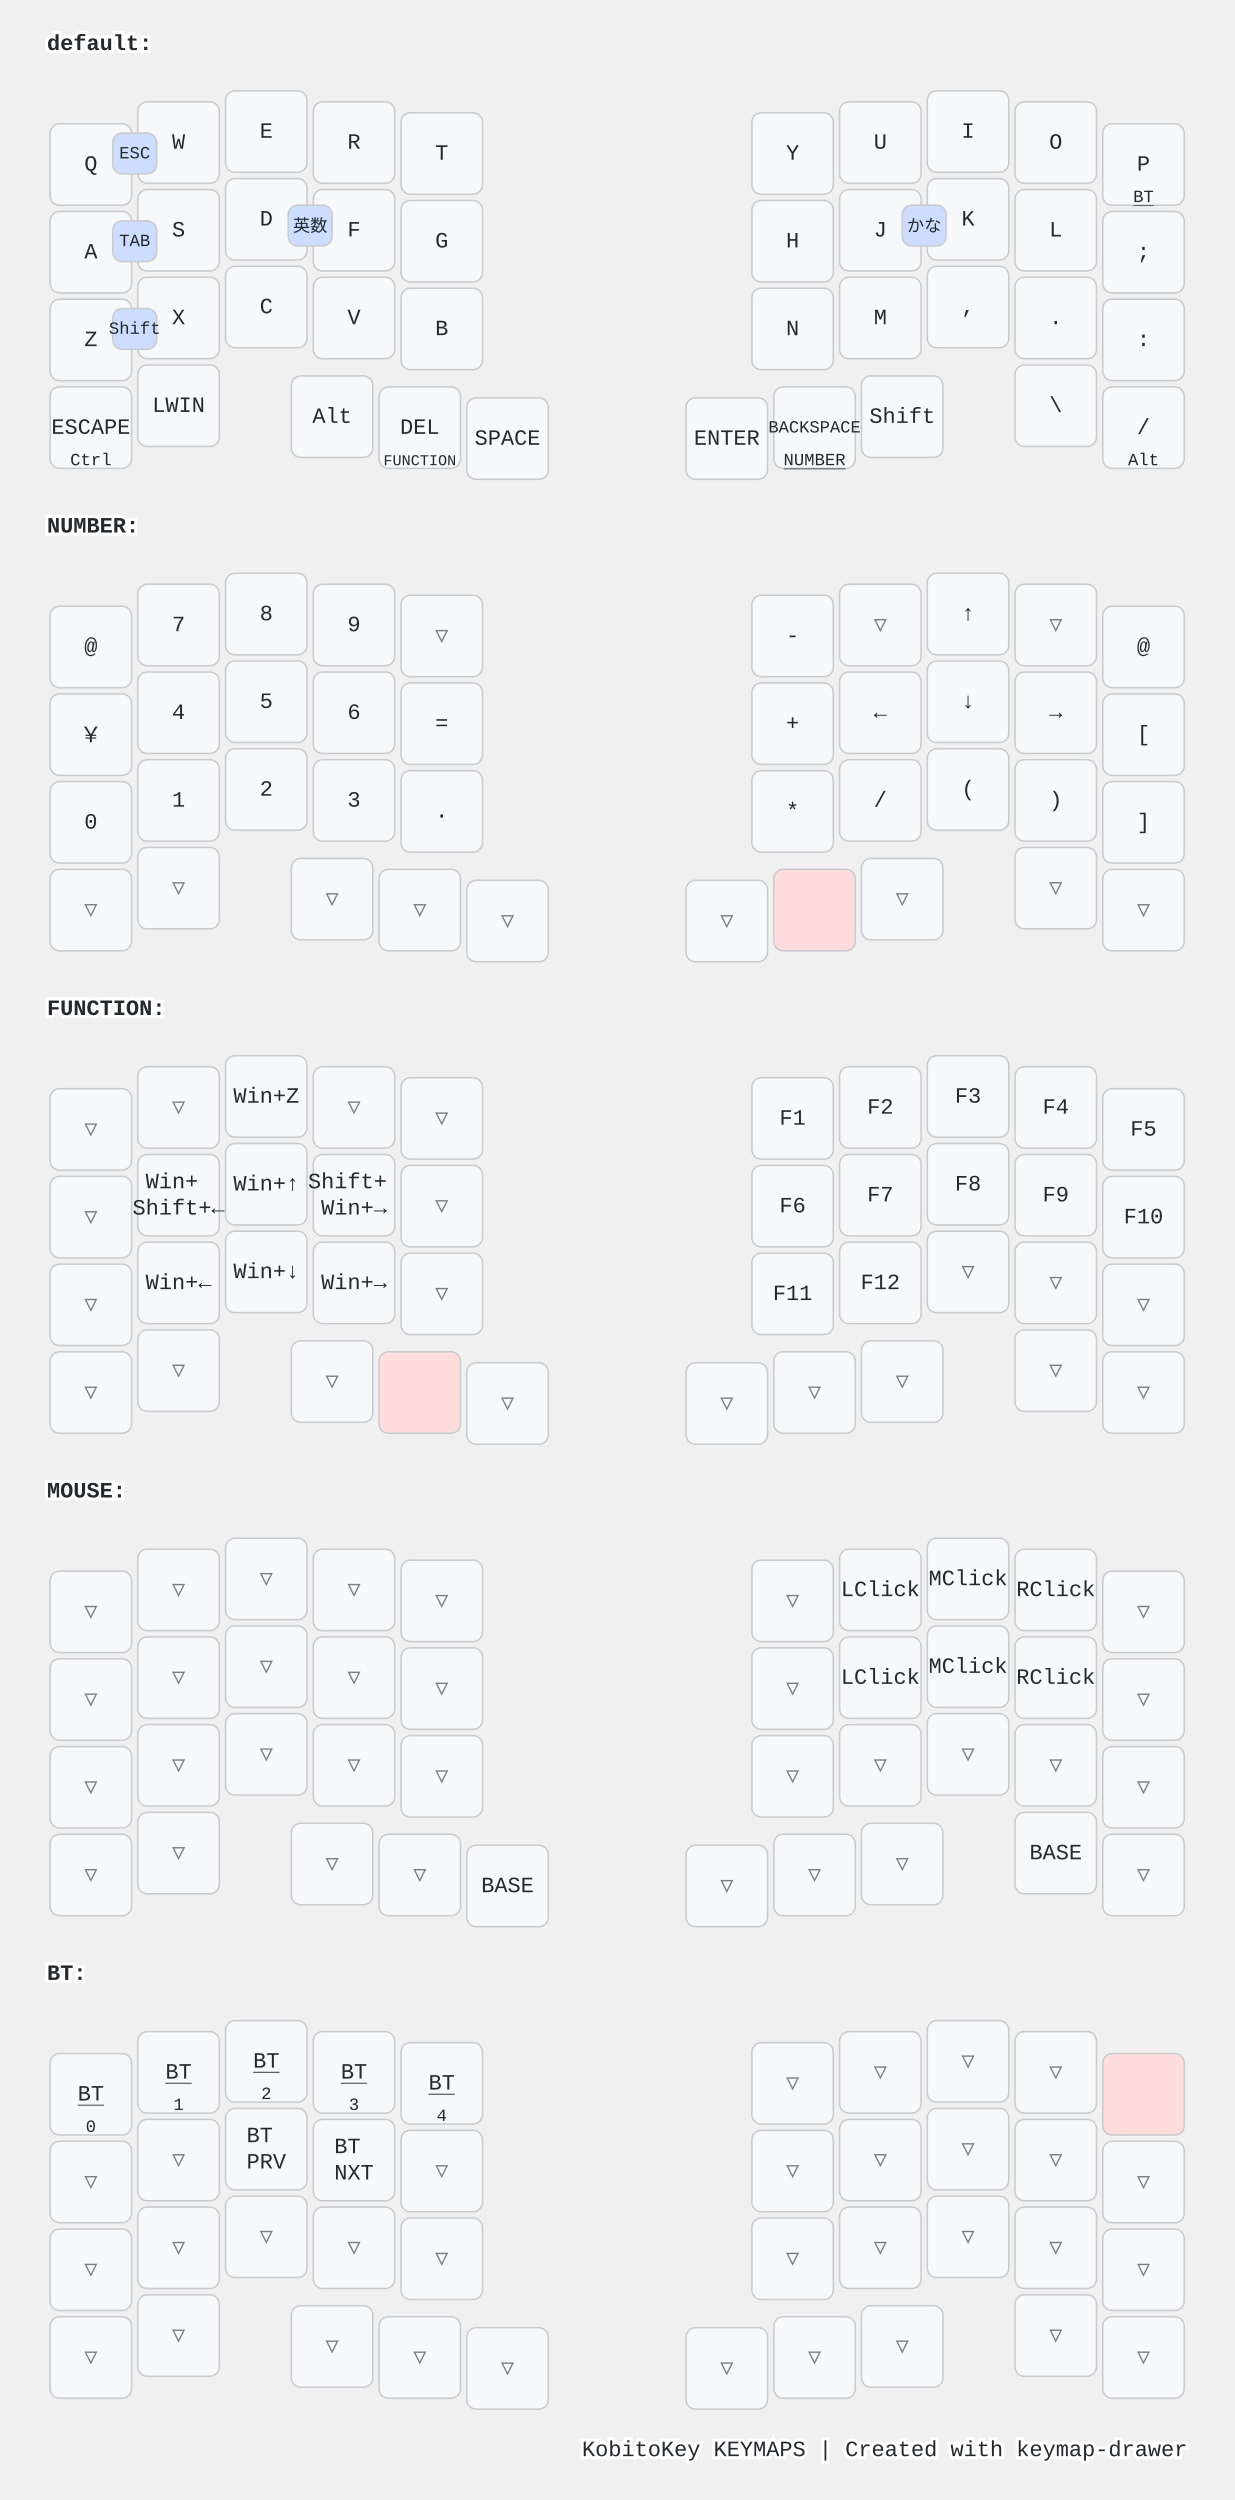
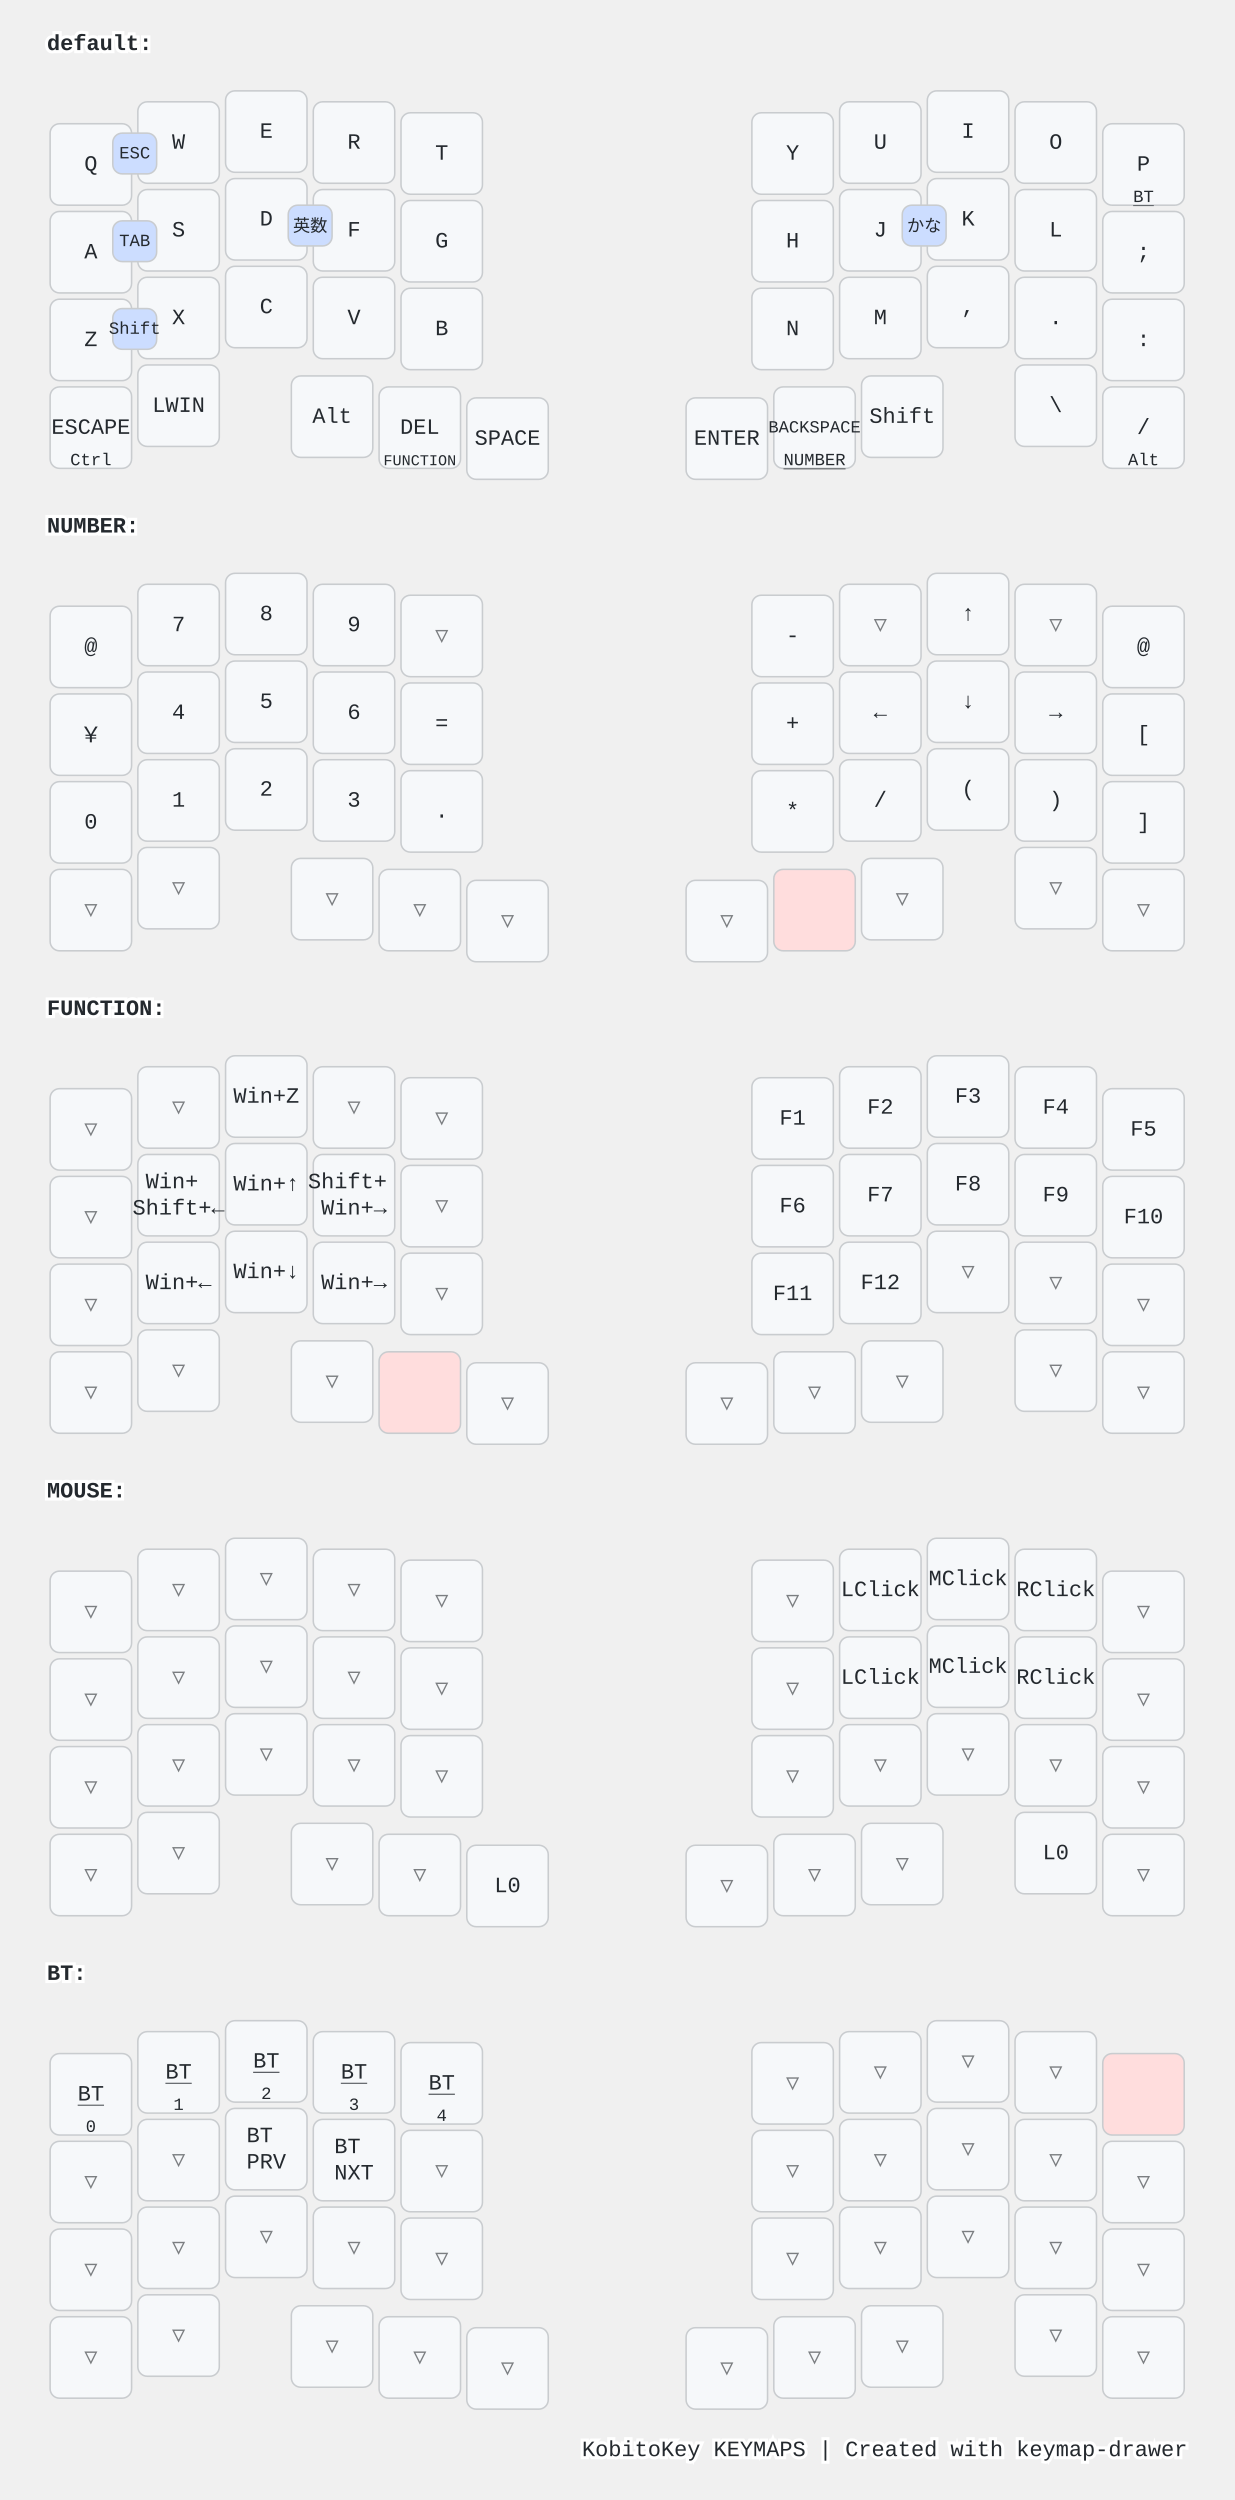
<svg xmlns="http://www.w3.org/2000/svg" width="788" height="1596" viewBox="0 0 788 1596" class="keymap">
  <style>/* inherit to force styles through use tags */
svg path {
    fill: inherit;
}

/* font and background color specifications */
svg.keymap {
    font-family: SFMono-Regular,Consolas,Liberation Mono,Menlo,monospace;
    font-size: 14px;
    font-kerning: normal;
    text-rendering: optimizeLegibility;
    fill: #24292e;
}

/* default key styling */
rect.key {
    fill: #f6f8fa;
}

rect.key, rect.combo {
    stroke: #c9cccf;
    stroke-width: 1;
}

/* default key side styling, only used is draw_key_sides is set */
rect.side {
    filter: brightness(90%);
}

/* color accent for combo boxes */
rect.combo, rect.combo-separate {
    fill: #cdf;
}

/* color accent for held keys */
rect.held, rect.combo.held {
    fill: #fdd;
}

/* color accent for ghost (optional) keys */
rect.ghost, rect.combo.ghost {
    stroke-dasharray: 4, 4;
    stroke-width: 2;
}

text {
    text-anchor: middle;
    dominant-baseline: middle;
}

/* styling for layer labels */
text.label {
    font-weight: bold;
    text-anchor: start;
    stroke: white;
    stroke-width: 4;
    paint-order: stroke;
}

/* styling for optional footer */
text.footer {
    text-anchor: end;
    dominant-baseline: auto;
    stroke: white;
    stroke-width: 4;
    paint-order: stroke;
}

/* styling for combo tap, and key non-tap label text */
text.combo, text.hold, text.shifted, text.left, text.right, text.tl, text.tr, text.bl, text.br {
    font-size: 11px;
}

text.hold, text.bl, text.br {
    text-anchor: middle;
    dominant-baseline: auto;
}

text.shifted, text.tl, text.tr {
    text-anchor: middle;
    dominant-baseline: hanging;
}

text.left, text.tl, text.bl {
    text-anchor: start;
}

text.right, text.tr, text.br {
    text-anchor: end;
}

text.layer-activator {
    text-decoration: underline;
}

/* styling for hold/shifted label text in combo box */
text.combo.hold, text.combo.shifted, text.combo.left, text.combo.right {
    font-size: 8px;
}

/* lighter symbol for transparent keys */
text.trans {
    fill: #7b7e81;
}

/* styling for combo dendrons */
path.combo {
    stroke-width: 1;
    stroke: gray;
    fill: none;
}

/* Start Tabler Icons Cleanup */
/* cannot use height/width with glyphs */
.icon-tabler &gt; path {
    fill: inherit;
    stroke: inherit;
    stroke-width: 2;
}
/* hide tabler's default box */
.icon-tabler &gt; path[stroke="none"][fill="none"] {
    visibility: hidden;
}
/* End Tabler Icons Cleanup */

@media (prefers-color-scheme: dark) {
svg.keymap { fill: #d1d6db; }
rect.key { fill: #3f4750; }
rect.key, rect.combo { stroke: #60666c; }
rect.combo, rect.combo-separate { fill: #1f3d7a; }
rect.held, rect.combo.held { fill: #854747; }
text.label, text.footer { stroke: black; }
text.trans { fill: #7e8184; }
path.combo { stroke: #7f7f7f; }

}</style>
  <g transform="translate(30, 0)" class="layer-default">
    <text x="0" y="28" class="label" id="default">default:</text>
    <g transform="translate(0, 56)">
      <g transform="translate(28, 49)" class="key keypos-0">
        <rect rx="6" ry="6" x="-26" y="-26" width="52" height="52" class="key" />
        <text x="0" y="0" class="key tap">Q</text>
      </g>
      <g transform="translate(84, 35)" class="key keypos-1">
        <rect rx="6" ry="6" x="-26" y="-26" width="52" height="52" class="key" />
        <text x="0" y="0" class="key tap">W</text>
      </g>
      <g transform="translate(140, 28)" class="key keypos-2">
        <rect rx="6" ry="6" x="-26" y="-26" width="52" height="52" class="key" />
        <text x="0" y="0" class="key tap">E</text>
      </g>
      <g transform="translate(196, 35)" class="key keypos-3">
        <rect rx="6" ry="6" x="-26" y="-26" width="52" height="52" class="key" />
        <text x="0" y="0" class="key tap">R</text>
      </g>
      <g transform="translate(252, 42)" class="key keypos-4">
        <rect rx="6" ry="6" x="-26" y="-26" width="52" height="52" class="key" />
        <text x="0" y="0" class="key tap">T</text>
      </g>
      <g transform="translate(476, 42)" class="key keypos-5">
        <rect rx="6" ry="6" x="-26" y="-26" width="52" height="52" class="key" />
        <text x="0" y="0" class="key tap">Y</text>
      </g>
      <g transform="translate(532, 35)" class="key keypos-6">
        <rect rx="6" ry="6" x="-26" y="-26" width="52" height="52" class="key" />
        <text x="0" y="0" class="key tap">U</text>
      </g>
      <g transform="translate(588, 28)" class="key keypos-7">
        <rect rx="6" ry="6" x="-26" y="-26" width="52" height="52" class="key" />
        <text x="0" y="0" class="key tap">I</text>
      </g>
      <g transform="translate(644, 35)" class="key keypos-8">
        <rect rx="6" ry="6" x="-26" y="-26" width="52" height="52" class="key" />
        <text x="0" y="0" class="key tap">O</text>
      </g>
      <g transform="translate(700, 49)" class="key keypos-9">
        <rect rx="6" ry="6" x="-26" y="-26" width="52" height="52" class="key" />
        <text x="0" y="0" class="key tap">P</text>
        <a href="#BT">
          <text x="0" y="24" class="key hold layer-activator">BT</text>
        </a>
      </g>
      <g transform="translate(28, 105)" class="key keypos-10">
        <rect rx="6" ry="6" x="-26" y="-26" width="52" height="52" class="key" />
        <text x="0" y="0" class="key tap">A</text>
      </g>
      <g transform="translate(84, 91)" class="key keypos-11">
        <rect rx="6" ry="6" x="-26" y="-26" width="52" height="52" class="key" />
        <text x="0" y="0" class="key tap">S</text>
      </g>
      <g transform="translate(140, 84)" class="key keypos-12">
        <rect rx="6" ry="6" x="-26" y="-26" width="52" height="52" class="key" />
        <text x="0" y="0" class="key tap">D</text>
      </g>
      <g transform="translate(196, 91)" class="key keypos-13">
        <rect rx="6" ry="6" x="-26" y="-26" width="52" height="52" class="key" />
        <text x="0" y="0" class="key tap">F</text>
      </g>
      <g transform="translate(252, 98)" class="key keypos-14">
        <rect rx="6" ry="6" x="-26" y="-26" width="52" height="52" class="key" />
        <text x="0" y="0" class="key tap">G</text>
      </g>
      <g transform="translate(476, 98)" class="key keypos-15">
        <rect rx="6" ry="6" x="-26" y="-26" width="52" height="52" class="key" />
        <text x="0" y="0" class="key tap">H</text>
      </g>
      <g transform="translate(532, 91)" class="key keypos-16">
        <rect rx="6" ry="6" x="-26" y="-26" width="52" height="52" class="key" />
        <text x="0" y="0" class="key tap">J</text>
      </g>
      <g transform="translate(588, 84)" class="key keypos-17">
        <rect rx="6" ry="6" x="-26" y="-26" width="52" height="52" class="key" />
        <text x="0" y="0" class="key tap">K</text>
      </g>
      <g transform="translate(644, 91)" class="key keypos-18">
        <rect rx="6" ry="6" x="-26" y="-26" width="52" height="52" class="key" />
        <text x="0" y="0" class="key tap">L</text>
      </g>
      <g transform="translate(700, 105)" class="key keypos-19">
        <rect rx="6" ry="6" x="-26" y="-26" width="52" height="52" class="key" />
        <text x="0" y="0" class="key tap">;</text>
      </g>
      <g transform="translate(28, 161)" class="key keypos-20">
        <rect rx="6" ry="6" x="-26" y="-26" width="52" height="52" class="key" />
        <text x="0" y="0" class="key tap">Z</text>
      </g>
      <g transform="translate(84, 147)" class="key keypos-21">
        <rect rx="6" ry="6" x="-26" y="-26" width="52" height="52" class="key" />
        <text x="0" y="0" class="key tap">X</text>
      </g>
      <g transform="translate(140, 140)" class="key keypos-22">
        <rect rx="6" ry="6" x="-26" y="-26" width="52" height="52" class="key" />
        <text x="0" y="0" class="key tap">C</text>
      </g>
      <g transform="translate(196, 147)" class="key keypos-23">
        <rect rx="6" ry="6" x="-26" y="-26" width="52" height="52" class="key" />
        <text x="0" y="0" class="key tap">V</text>
      </g>
      <g transform="translate(252, 154)" class="key keypos-24">
        <rect rx="6" ry="6" x="-26" y="-26" width="52" height="52" class="key" />
        <text x="0" y="0" class="key tap">B</text>
      </g>
      <g transform="translate(476, 154)" class="key keypos-25">
        <rect rx="6" ry="6" x="-26" y="-26" width="52" height="52" class="key" />
        <text x="0" y="0" class="key tap">N</text>
      </g>
      <g transform="translate(532, 147)" class="key keypos-26">
        <rect rx="6" ry="6" x="-26" y="-26" width="52" height="52" class="key" />
        <text x="0" y="0" class="key tap">M</text>
      </g>
      <g transform="translate(588, 140)" class="key keypos-27">
        <rect rx="6" ry="6" x="-26" y="-26" width="52" height="52" class="key" />
        <text x="0" y="0" class="key tap">,</text>
      </g>
      <g transform="translate(644, 147)" class="key keypos-28">
        <rect rx="6" ry="6" x="-26" y="-26" width="52" height="52" class="key" />
        <text x="0" y="0" class="key tap">.</text>
      </g>
      <g transform="translate(700, 161)" class="key keypos-29">
        <rect rx="6" ry="6" x="-26" y="-26" width="52" height="52" class="key" />
        <text x="0" y="0" class="key tap">:</text>
      </g>
      <g transform="translate(28, 217)" class="key keypos-30">
        <rect rx="6" ry="6" x="-26" y="-26" width="52" height="52" class="key" />
        <text x="0" y="0" class="key tap">ESCAPE</text>
        <text x="0" y="24" class="key hold">Ctrl</text>
      </g>
      <g transform="translate(84, 203)" class="key keypos-31">
        <rect rx="6" ry="6" x="-26" y="-26" width="52" height="52" class="key" />
        <text x="0" y="0" class="key tap">LWIN</text>
      </g>
      <g transform="translate(182, 210)" class="key keypos-32">
        <rect rx="6" ry="6" x="-26" y="-26" width="52" height="52" class="key" />
        <text x="0" y="0" class="key tap">Alt</text>
      </g>
      <g transform="translate(238, 217)" class="key keypos-33">
        <rect rx="6" ry="6" x="-26" y="-26" width="52" height="52" class="key" />
        <text x="0" y="0" class="key tap">DEL</text>
        <a href="#FUNCTION">
          <text x="0" y="24" class="key hold layer-activator">
            <tspan style="font-size: 88%">FUNCTION</tspan>
          </text>
        </a>
      </g>
      <g transform="translate(294, 224)" class="key keypos-34">
        <rect rx="6" ry="6" x="-26" y="-26" width="52" height="52" class="key" />
        <text x="0" y="0" class="key tap">SPACE</text>
      </g>
      <g transform="translate(434, 224)" class="key keypos-35">
        <rect rx="6" ry="6" x="-26" y="-26" width="52" height="52" class="key" />
        <text x="0" y="0" class="key tap">ENTER</text>
      </g>
      <g transform="translate(490, 217)" class="key keypos-36">
        <rect rx="6" ry="6" x="-26" y="-26" width="52" height="52" class="key" />
        <text x="0" y="0" class="key tap">
          <tspan style="font-size: 78%">BACKSPACE</tspan>
        </text>
        <a href="#NUMBER">
          <text x="0" y="24" class="key hold layer-activator">NUMBER</text>
        </a>
      </g>
      <g transform="translate(546, 210)" class="key keypos-37">
        <rect rx="6" ry="6" x="-26" y="-26" width="52" height="52" class="key" />
        <text x="0" y="0" class="key tap">Shift</text>
      </g>
      <g transform="translate(644, 203)" class="key keypos-38">
        <rect rx="6" ry="6" x="-26" y="-26" width="52" height="52" class="key" />
        <text x="0" y="0" class="key tap">\</text>
      </g>
      <g transform="translate(700, 217)" class="key keypos-39">
        <rect rx="6" ry="6" x="-26" y="-26" width="52" height="52" class="key" />
        <text x="0" y="0" class="key tap">/</text>
        <text x="0" y="24" class="key hold">Alt</text>
      </g>
      <g class="combo combopos-0">
        <rect rx="6" ry="6" x="154" y="75" width="28" height="26" class="combo" />
        <text x="168" y="88" class="combo tap">英数</text>
      </g>
      <g class="combo combopos-1">
        <rect rx="6" ry="6" x="546" y="75" width="28" height="26" class="combo" />
        <text x="560" y="88" class="combo tap">かな</text>
      </g>
      <g class="combo combopos-2">
        <rect rx="6" ry="6" x="42" y="29" width="28" height="26" class="combo" />
        <text x="56" y="42" class="combo tap">ESC</text>
      </g>
      <g class="combo combopos-3">
        <rect rx="6" ry="6" x="42" y="85" width="28" height="26" class="combo" />
        <text x="56" y="98" class="combo tap">TAB</text>
      </g>
      <g class="combo combopos-4">
        <rect rx="6" ry="6" x="42" y="141" width="28" height="26" class="combo" />
        <text x="56" y="154" class="combo tap">Shift</text>
      </g>
    </g>
  </g>
  <g transform="translate(30, 308)" class="layer-NUMBER">
    <text x="0" y="28" class="label" id="NUMBER">NUMBER:</text>
    <g transform="translate(0, 56)">
      <g transform="translate(28, 49)" class="key keypos-0">
        <rect rx="6" ry="6" x="-26" y="-26" width="52" height="52" class="key" />
        <text x="0" y="0" class="key tap">@</text>
      </g>
      <g transform="translate(84, 35)" class="key keypos-1">
        <rect rx="6" ry="6" x="-26" y="-26" width="52" height="52" class="key" />
        <text x="0" y="0" class="key tap">7</text>
      </g>
      <g transform="translate(140, 28)" class="key keypos-2">
        <rect rx="6" ry="6" x="-26" y="-26" width="52" height="52" class="key" />
        <text x="0" y="0" class="key tap">8</text>
      </g>
      <g transform="translate(196, 35)" class="key keypos-3">
        <rect rx="6" ry="6" x="-26" y="-26" width="52" height="52" class="key" />
        <text x="0" y="0" class="key tap">9</text>
      </g>
      <g transform="translate(252, 42)" class="key trans keypos-4">
        <rect rx="6" ry="6" x="-26" y="-26" width="52" height="52" class="key trans" />
        <text x="0" y="0" class="key trans tap">▽</text>
      </g>
      <g transform="translate(476, 42)" class="key keypos-5">
        <rect rx="6" ry="6" x="-26" y="-26" width="52" height="52" class="key" />
        <text x="0" y="0" class="key tap">-</text>
      </g>
      <g transform="translate(532, 35)" class="key trans keypos-6">
        <rect rx="6" ry="6" x="-26" y="-26" width="52" height="52" class="key trans" />
        <text x="0" y="0" class="key trans tap">▽</text>
      </g>
      <g transform="translate(588, 28)" class="key keypos-7">
        <rect rx="6" ry="6" x="-26" y="-26" width="52" height="52" class="key" />
        <text x="0" y="0" class="key tap">↑</text>
      </g>
      <g transform="translate(644, 35)" class="key trans keypos-8">
        <rect rx="6" ry="6" x="-26" y="-26" width="52" height="52" class="key trans" />
        <text x="0" y="0" class="key trans tap">▽</text>
      </g>
      <g transform="translate(700, 49)" class="key keypos-9">
        <rect rx="6" ry="6" x="-26" y="-26" width="52" height="52" class="key" />
        <text x="0" y="0" class="key tap">@</text>
      </g>
      <g transform="translate(28, 105)" class="key keypos-10">
        <rect rx="6" ry="6" x="-26" y="-26" width="52" height="52" class="key" />
        <text x="0" y="0" class="key tap">￥</text>
      </g>
      <g transform="translate(84, 91)" class="key keypos-11">
        <rect rx="6" ry="6" x="-26" y="-26" width="52" height="52" class="key" />
        <text x="0" y="0" class="key tap">4</text>
      </g>
      <g transform="translate(140, 84)" class="key keypos-12">
        <rect rx="6" ry="6" x="-26" y="-26" width="52" height="52" class="key" />
        <text x="0" y="0" class="key tap">5</text>
      </g>
      <g transform="translate(196, 91)" class="key keypos-13">
        <rect rx="6" ry="6" x="-26" y="-26" width="52" height="52" class="key" />
        <text x="0" y="0" class="key tap">6</text>
      </g>
      <g transform="translate(252, 98)" class="key keypos-14">
        <rect rx="6" ry="6" x="-26" y="-26" width="52" height="52" class="key" />
        <text x="0" y="0" class="key tap">=</text>
      </g>
      <g transform="translate(476, 98)" class="key keypos-15">
        <rect rx="6" ry="6" x="-26" y="-26" width="52" height="52" class="key" />
        <text x="0" y="0" class="key tap">+</text>
      </g>
      <g transform="translate(532, 91)" class="key keypos-16">
        <rect rx="6" ry="6" x="-26" y="-26" width="52" height="52" class="key" />
        <text x="0" y="0" class="key tap">←</text>
      </g>
      <g transform="translate(588, 84)" class="key keypos-17">
        <rect rx="6" ry="6" x="-26" y="-26" width="52" height="52" class="key" />
        <text x="0" y="0" class="key tap">↓</text>
      </g>
      <g transform="translate(644, 91)" class="key keypos-18">
        <rect rx="6" ry="6" x="-26" y="-26" width="52" height="52" class="key" />
        <text x="0" y="0" class="key tap">→</text>
      </g>
      <g transform="translate(700, 105)" class="key keypos-19">
        <rect rx="6" ry="6" x="-26" y="-26" width="52" height="52" class="key" />
        <text x="0" y="0" class="key tap">[</text>
      </g>
      <g transform="translate(28, 161)" class="key keypos-20">
        <rect rx="6" ry="6" x="-26" y="-26" width="52" height="52" class="key" />
        <text x="0" y="0" class="key tap">0</text>
      </g>
      <g transform="translate(84, 147)" class="key keypos-21">
        <rect rx="6" ry="6" x="-26" y="-26" width="52" height="52" class="key" />
        <text x="0" y="0" class="key tap">1</text>
      </g>
      <g transform="translate(140, 140)" class="key keypos-22">
        <rect rx="6" ry="6" x="-26" y="-26" width="52" height="52" class="key" />
        <text x="0" y="0" class="key tap">2</text>
      </g>
      <g transform="translate(196, 147)" class="key keypos-23">
        <rect rx="6" ry="6" x="-26" y="-26" width="52" height="52" class="key" />
        <text x="0" y="0" class="key tap">3</text>
      </g>
      <g transform="translate(252, 154)" class="key keypos-24">
        <rect rx="6" ry="6" x="-26" y="-26" width="52" height="52" class="key" />
        <text x="0" y="0" class="key tap">.</text>
      </g>
      <g transform="translate(476, 154)" class="key keypos-25">
        <rect rx="6" ry="6" x="-26" y="-26" width="52" height="52" class="key" />
        <text x="0" y="0" class="key tap">*</text>
      </g>
      <g transform="translate(532, 147)" class="key keypos-26">
        <rect rx="6" ry="6" x="-26" y="-26" width="52" height="52" class="key" />
        <text x="0" y="0" class="key tap">/</text>
      </g>
      <g transform="translate(588, 140)" class="key keypos-27">
        <rect rx="6" ry="6" x="-26" y="-26" width="52" height="52" class="key" />
        <text x="0" y="0" class="key tap">(</text>
      </g>
      <g transform="translate(644, 147)" class="key keypos-28">
        <rect rx="6" ry="6" x="-26" y="-26" width="52" height="52" class="key" />
        <text x="0" y="0" class="key tap">)</text>
      </g>
      <g transform="translate(700, 161)" class="key keypos-29">
        <rect rx="6" ry="6" x="-26" y="-26" width="52" height="52" class="key" />
        <text x="0" y="0" class="key tap">]</text>
      </g>
      <g transform="translate(28, 217)" class="key trans keypos-30">
        <rect rx="6" ry="6" x="-26" y="-26" width="52" height="52" class="key trans" />
        <text x="0" y="0" class="key trans tap">▽</text>
      </g>
      <g transform="translate(84, 203)" class="key trans keypos-31">
        <rect rx="6" ry="6" x="-26" y="-26" width="52" height="52" class="key trans" />
        <text x="0" y="0" class="key trans tap">▽</text>
      </g>
      <g transform="translate(182, 210)" class="key trans keypos-32">
        <rect rx="6" ry="6" x="-26" y="-26" width="52" height="52" class="key trans" />
        <text x="0" y="0" class="key trans tap">▽</text>
      </g>
      <g transform="translate(238, 217)" class="key trans keypos-33">
        <rect rx="6" ry="6" x="-26" y="-26" width="52" height="52" class="key trans" />
        <text x="0" y="0" class="key trans tap">▽</text>
      </g>
      <g transform="translate(294, 224)" class="key trans keypos-34">
        <rect rx="6" ry="6" x="-26" y="-26" width="52" height="52" class="key trans" />
        <text x="0" y="0" class="key trans tap">▽</text>
      </g>
      <g transform="translate(434, 224)" class="key trans keypos-35">
        <rect rx="6" ry="6" x="-26" y="-26" width="52" height="52" class="key trans" />
        <text x="0" y="0" class="key trans tap">▽</text>
      </g>
      <g transform="translate(490, 217)" class="key held keypos-36">
        <rect rx="6" ry="6" x="-26" y="-26" width="52" height="52" class="key held" />
      </g>
      <g transform="translate(546, 210)" class="key trans keypos-37">
        <rect rx="6" ry="6" x="-26" y="-26" width="52" height="52" class="key trans" />
        <text x="0" y="0" class="key trans tap">▽</text>
      </g>
      <g transform="translate(644, 203)" class="key trans keypos-38">
        <rect rx="6" ry="6" x="-26" y="-26" width="52" height="52" class="key trans" />
        <text x="0" y="0" class="key trans tap">▽</text>
      </g>
      <g transform="translate(700, 217)" class="key trans keypos-39">
        <rect rx="6" ry="6" x="-26" y="-26" width="52" height="52" class="key trans" />
        <text x="0" y="0" class="key trans tap">▽</text>
      </g>
    </g>
  </g>
  <g transform="translate(30, 616)" class="layer-FUNCTION">
    <text x="0" y="28" class="label" id="FUNCTION">FUNCTION:</text>
    <g transform="translate(0, 56)">
      <g transform="translate(28, 49)" class="key trans keypos-0">
        <rect rx="6" ry="6" x="-26" y="-26" width="52" height="52" class="key trans" />
        <text x="0" y="0" class="key trans tap">▽</text>
      </g>
      <g transform="translate(84, 35)" class="key trans keypos-1">
        <rect rx="6" ry="6" x="-26" y="-26" width="52" height="52" class="key trans" />
        <text x="0" y="0" class="key trans tap">▽</text>
      </g>
      <g transform="translate(140, 28)" class="key keypos-2">
        <rect rx="6" ry="6" x="-26" y="-26" width="52" height="52" class="key" />
        <text x="0" y="0" class="key tap">Win+Z</text>
      </g>
      <g transform="translate(196, 35)" class="key trans keypos-3">
        <rect rx="6" ry="6" x="-26" y="-26" width="52" height="52" class="key trans" />
        <text x="0" y="0" class="key trans tap">▽</text>
      </g>
      <g transform="translate(252, 42)" class="key trans keypos-4">
        <rect rx="6" ry="6" x="-26" y="-26" width="52" height="52" class="key trans" />
        <text x="0" y="0" class="key trans tap">▽</text>
      </g>
      <g transform="translate(476, 42)" class="key keypos-5">
        <rect rx="6" ry="6" x="-26" y="-26" width="52" height="52" class="key" />
        <text x="0" y="0" class="key tap">F1</text>
      </g>
      <g transform="translate(532, 35)" class="key keypos-6">
        <rect rx="6" ry="6" x="-26" y="-26" width="52" height="52" class="key" />
        <text x="0" y="0" class="key tap">F2</text>
      </g>
      <g transform="translate(588, 28)" class="key keypos-7">
        <rect rx="6" ry="6" x="-26" y="-26" width="52" height="52" class="key" />
        <text x="0" y="0" class="key tap">F3</text>
      </g>
      <g transform="translate(644, 35)" class="key keypos-8">
        <rect rx="6" ry="6" x="-26" y="-26" width="52" height="52" class="key" />
        <text x="0" y="0" class="key tap">F4</text>
      </g>
      <g transform="translate(700, 49)" class="key keypos-9">
        <rect rx="6" ry="6" x="-26" y="-26" width="52" height="52" class="key" />
        <text x="0" y="0" class="key tap">F5</text>
      </g>
      <g transform="translate(28, 105)" class="key trans keypos-10">
        <rect rx="6" ry="6" x="-26" y="-26" width="52" height="52" class="key trans" />
        <text x="0" y="0" class="key trans tap">▽</text>
      </g>
      <g transform="translate(84, 91)" class="key keypos-11">
        <rect rx="6" ry="6" x="-26" y="-26" width="52" height="52" class="key" />
        <text x="0" y="0" class="key tap">
          <tspan x="0" dy="-0.6em">Win+</tspan>
          <tspan x="0" dy="1.2em">Shift+←</tspan>
        </text>
      </g>
      <g transform="translate(140, 84)" class="key keypos-12">
        <rect rx="6" ry="6" x="-26" y="-26" width="52" height="52" class="key" />
        <text x="0" y="0" class="key tap">Win+↑</text>
      </g>
      <g transform="translate(196, 91)" class="key keypos-13">
        <rect rx="6" ry="6" x="-26" y="-26" width="52" height="52" class="key" />
        <text x="0" y="0" class="key tap">
          <tspan x="0" dy="-0.6em">Shift+</tspan>
          <tspan x="0" dy="1.2em">Win+→</tspan>
        </text>
      </g>
      <g transform="translate(252, 98)" class="key trans keypos-14">
        <rect rx="6" ry="6" x="-26" y="-26" width="52" height="52" class="key trans" />
        <text x="0" y="0" class="key trans tap">▽</text>
      </g>
      <g transform="translate(476, 98)" class="key keypos-15">
        <rect rx="6" ry="6" x="-26" y="-26" width="52" height="52" class="key" />
        <text x="0" y="0" class="key tap">F6</text>
      </g>
      <g transform="translate(532, 91)" class="key keypos-16">
        <rect rx="6" ry="6" x="-26" y="-26" width="52" height="52" class="key" />
        <text x="0" y="0" class="key tap">F7</text>
      </g>
      <g transform="translate(588, 84)" class="key keypos-17">
        <rect rx="6" ry="6" x="-26" y="-26" width="52" height="52" class="key" />
        <text x="0" y="0" class="key tap">F8</text>
      </g>
      <g transform="translate(644, 91)" class="key keypos-18">
        <rect rx="6" ry="6" x="-26" y="-26" width="52" height="52" class="key" />
        <text x="0" y="0" class="key tap">F9</text>
      </g>
      <g transform="translate(700, 105)" class="key keypos-19">
        <rect rx="6" ry="6" x="-26" y="-26" width="52" height="52" class="key" />
        <text x="0" y="0" class="key tap">F10</text>
      </g>
      <g transform="translate(28, 161)" class="key trans keypos-20">
        <rect rx="6" ry="6" x="-26" y="-26" width="52" height="52" class="key trans" />
        <text x="0" y="0" class="key trans tap">▽</text>
      </g>
      <g transform="translate(84, 147)" class="key keypos-21">
        <rect rx="6" ry="6" x="-26" y="-26" width="52" height="52" class="key" />
        <text x="0" y="0" class="key tap">Win+←</text>
      </g>
      <g transform="translate(140, 140)" class="key keypos-22">
        <rect rx="6" ry="6" x="-26" y="-26" width="52" height="52" class="key" />
        <text x="0" y="0" class="key tap">Win+↓</text>
      </g>
      <g transform="translate(196, 147)" class="key keypos-23">
        <rect rx="6" ry="6" x="-26" y="-26" width="52" height="52" class="key" />
        <text x="0" y="0" class="key tap">Win+→</text>
      </g>
      <g transform="translate(252, 154)" class="key trans keypos-24">
        <rect rx="6" ry="6" x="-26" y="-26" width="52" height="52" class="key trans" />
        <text x="0" y="0" class="key trans tap">▽</text>
      </g>
      <g transform="translate(476, 154)" class="key keypos-25">
        <rect rx="6" ry="6" x="-26" y="-26" width="52" height="52" class="key" />
        <text x="0" y="0" class="key tap">F11</text>
      </g>
      <g transform="translate(532, 147)" class="key keypos-26">
        <rect rx="6" ry="6" x="-26" y="-26" width="52" height="52" class="key" />
        <text x="0" y="0" class="key tap">F12</text>
      </g>
      <g transform="translate(588, 140)" class="key trans keypos-27">
        <rect rx="6" ry="6" x="-26" y="-26" width="52" height="52" class="key trans" />
        <text x="0" y="0" class="key trans tap">▽</text>
      </g>
      <g transform="translate(644, 147)" class="key trans keypos-28">
        <rect rx="6" ry="6" x="-26" y="-26" width="52" height="52" class="key trans" />
        <text x="0" y="0" class="key trans tap">▽</text>
      </g>
      <g transform="translate(700, 161)" class="key trans keypos-29">
        <rect rx="6" ry="6" x="-26" y="-26" width="52" height="52" class="key trans" />
        <text x="0" y="0" class="key trans tap">▽</text>
      </g>
      <g transform="translate(28, 217)" class="key trans keypos-30">
        <rect rx="6" ry="6" x="-26" y="-26" width="52" height="52" class="key trans" />
        <text x="0" y="0" class="key trans tap">▽</text>
      </g>
      <g transform="translate(84, 203)" class="key trans keypos-31">
        <rect rx="6" ry="6" x="-26" y="-26" width="52" height="52" class="key trans" />
        <text x="0" y="0" class="key trans tap">▽</text>
      </g>
      <g transform="translate(182, 210)" class="key trans keypos-32">
        <rect rx="6" ry="6" x="-26" y="-26" width="52" height="52" class="key trans" />
        <text x="0" y="0" class="key trans tap">▽</text>
      </g>
      <g transform="translate(238, 217)" class="key held keypos-33">
        <rect rx="6" ry="6" x="-26" y="-26" width="52" height="52" class="key held" />
      </g>
      <g transform="translate(294, 224)" class="key trans keypos-34">
        <rect rx="6" ry="6" x="-26" y="-26" width="52" height="52" class="key trans" />
        <text x="0" y="0" class="key trans tap">▽</text>
      </g>
      <g transform="translate(434, 224)" class="key trans keypos-35">
        <rect rx="6" ry="6" x="-26" y="-26" width="52" height="52" class="key trans" />
        <text x="0" y="0" class="key trans tap">▽</text>
      </g>
      <g transform="translate(490, 217)" class="key trans keypos-36">
        <rect rx="6" ry="6" x="-26" y="-26" width="52" height="52" class="key trans" />
        <text x="0" y="0" class="key trans tap">▽</text>
      </g>
      <g transform="translate(546, 210)" class="key trans keypos-37">
        <rect rx="6" ry="6" x="-26" y="-26" width="52" height="52" class="key trans" />
        <text x="0" y="0" class="key trans tap">▽</text>
      </g>
      <g transform="translate(644, 203)" class="key trans keypos-38">
        <rect rx="6" ry="6" x="-26" y="-26" width="52" height="52" class="key trans" />
        <text x="0" y="0" class="key trans tap">▽</text>
      </g>
      <g transform="translate(700, 217)" class="key trans keypos-39">
        <rect rx="6" ry="6" x="-26" y="-26" width="52" height="52" class="key trans" />
        <text x="0" y="0" class="key trans tap">▽</text>
      </g>
    </g>
  </g>
  <g transform="translate(30, 924)" class="layer-MOUSE">
    <text x="0" y="28" class="label" id="MOUSE">MOUSE:</text>
    <g transform="translate(0, 56)">
      <g transform="translate(28, 49)" class="key trans keypos-0">
        <rect rx="6" ry="6" x="-26" y="-26" width="52" height="52" class="key trans" />
        <text x="0" y="0" class="key trans tap">▽</text>
      </g>
      <g transform="translate(84, 35)" class="key trans keypos-1">
        <rect rx="6" ry="6" x="-26" y="-26" width="52" height="52" class="key trans" />
        <text x="0" y="0" class="key trans tap">▽</text>
      </g>
      <g transform="translate(140, 28)" class="key trans keypos-2">
        <rect rx="6" ry="6" x="-26" y="-26" width="52" height="52" class="key trans" />
        <text x="0" y="0" class="key trans tap">▽</text>
      </g>
      <g transform="translate(196, 35)" class="key trans keypos-3">
        <rect rx="6" ry="6" x="-26" y="-26" width="52" height="52" class="key trans" />
        <text x="0" y="0" class="key trans tap">▽</text>
      </g>
      <g transform="translate(252, 42)" class="key trans keypos-4">
        <rect rx="6" ry="6" x="-26" y="-26" width="52" height="52" class="key trans" />
        <text x="0" y="0" class="key trans tap">▽</text>
      </g>
      <g transform="translate(476, 42)" class="key trans keypos-5">
        <rect rx="6" ry="6" x="-26" y="-26" width="52" height="52" class="key trans" />
        <text x="0" y="0" class="key trans tap">▽</text>
      </g>
      <g transform="translate(532, 35)" class="key keypos-6">
        <rect rx="6" ry="6" x="-26" y="-26" width="52" height="52" class="key" />
        <text x="0" y="0" class="key tap">LClick</text>
      </g>
      <g transform="translate(588, 28)" class="key keypos-7">
        <rect rx="6" ry="6" x="-26" y="-26" width="52" height="52" class="key" />
        <text x="0" y="0" class="key tap">MClick</text>
      </g>
      <g transform="translate(644, 35)" class="key keypos-8">
        <rect rx="6" ry="6" x="-26" y="-26" width="52" height="52" class="key" />
        <text x="0" y="0" class="key tap">RClick</text>
      </g>
      <g transform="translate(700, 49)" class="key trans keypos-9">
        <rect rx="6" ry="6" x="-26" y="-26" width="52" height="52" class="key trans" />
        <text x="0" y="0" class="key trans tap">▽</text>
      </g>
      <g transform="translate(28, 105)" class="key trans keypos-10">
        <rect rx="6" ry="6" x="-26" y="-26" width="52" height="52" class="key trans" />
        <text x="0" y="0" class="key trans tap">▽</text>
      </g>
      <g transform="translate(84, 91)" class="key trans keypos-11">
        <rect rx="6" ry="6" x="-26" y="-26" width="52" height="52" class="key trans" />
        <text x="0" y="0" class="key trans tap">▽</text>
      </g>
      <g transform="translate(140, 84)" class="key trans keypos-12">
        <rect rx="6" ry="6" x="-26" y="-26" width="52" height="52" class="key trans" />
        <text x="0" y="0" class="key trans tap">▽</text>
      </g>
      <g transform="translate(196, 91)" class="key trans keypos-13">
        <rect rx="6" ry="6" x="-26" y="-26" width="52" height="52" class="key trans" />
        <text x="0" y="0" class="key trans tap">▽</text>
      </g>
      <g transform="translate(252, 98)" class="key trans keypos-14">
        <rect rx="6" ry="6" x="-26" y="-26" width="52" height="52" class="key trans" />
        <text x="0" y="0" class="key trans tap">▽</text>
      </g>
      <g transform="translate(476, 98)" class="key trans keypos-15">
        <rect rx="6" ry="6" x="-26" y="-26" width="52" height="52" class="key trans" />
        <text x="0" y="0" class="key trans tap">▽</text>
      </g>
      <g transform="translate(532, 91)" class="key keypos-16">
        <rect rx="6" ry="6" x="-26" y="-26" width="52" height="52" class="key" />
        <text x="0" y="0" class="key tap">LClick</text>
      </g>
      <g transform="translate(588, 84)" class="key keypos-17">
        <rect rx="6" ry="6" x="-26" y="-26" width="52" height="52" class="key" />
        <text x="0" y="0" class="key tap">MClick</text>
      </g>
      <g transform="translate(644, 91)" class="key keypos-18">
        <rect rx="6" ry="6" x="-26" y="-26" width="52" height="52" class="key" />
        <text x="0" y="0" class="key tap">RClick</text>
      </g>
      <g transform="translate(700, 105)" class="key trans keypos-19">
        <rect rx="6" ry="6" x="-26" y="-26" width="52" height="52" class="key trans" />
        <text x="0" y="0" class="key trans tap">▽</text>
      </g>
      <g transform="translate(28, 161)" class="key trans keypos-20">
        <rect rx="6" ry="6" x="-26" y="-26" width="52" height="52" class="key trans" />
        <text x="0" y="0" class="key trans tap">▽</text>
      </g>
      <g transform="translate(84, 147)" class="key trans keypos-21">
        <rect rx="6" ry="6" x="-26" y="-26" width="52" height="52" class="key trans" />
        <text x="0" y="0" class="key trans tap">▽</text>
      </g>
      <g transform="translate(140, 140)" class="key trans keypos-22">
        <rect rx="6" ry="6" x="-26" y="-26" width="52" height="52" class="key trans" />
        <text x="0" y="0" class="key trans tap">▽</text>
      </g>
      <g transform="translate(196, 147)" class="key trans keypos-23">
        <rect rx="6" ry="6" x="-26" y="-26" width="52" height="52" class="key trans" />
        <text x="0" y="0" class="key trans tap">▽</text>
      </g>
      <g transform="translate(252, 154)" class="key trans keypos-24">
        <rect rx="6" ry="6" x="-26" y="-26" width="52" height="52" class="key trans" />
        <text x="0" y="0" class="key trans tap">▽</text>
      </g>
      <g transform="translate(476, 154)" class="key trans keypos-25">
        <rect rx="6" ry="6" x="-26" y="-26" width="52" height="52" class="key trans" />
        <text x="0" y="0" class="key trans tap">▽</text>
      </g>
      <g transform="translate(532, 147)" class="key trans keypos-26">
        <rect rx="6" ry="6" x="-26" y="-26" width="52" height="52" class="key trans" />
        <text x="0" y="0" class="key trans tap">▽</text>
      </g>
      <g transform="translate(588, 140)" class="key trans keypos-27">
        <rect rx="6" ry="6" x="-26" y="-26" width="52" height="52" class="key trans" />
        <text x="0" y="0" class="key trans tap">▽</text>
      </g>
      <g transform="translate(644, 147)" class="key trans keypos-28">
        <rect rx="6" ry="6" x="-26" y="-26" width="52" height="52" class="key trans" />
        <text x="0" y="0" class="key trans tap">▽</text>
      </g>
      <g transform="translate(700, 161)" class="key trans keypos-29">
        <rect rx="6" ry="6" x="-26" y="-26" width="52" height="52" class="key trans" />
        <text x="0" y="0" class="key trans tap">▽</text>
      </g>
      <g transform="translate(28, 217)" class="key trans keypos-30">
        <rect rx="6" ry="6" x="-26" y="-26" width="52" height="52" class="key trans" />
        <text x="0" y="0" class="key trans tap">▽</text>
      </g>
      <g transform="translate(84, 203)" class="key trans keypos-31">
        <rect rx="6" ry="6" x="-26" y="-26" width="52" height="52" class="key trans" />
        <text x="0" y="0" class="key trans tap">▽</text>
      </g>
      <g transform="translate(182, 210)" class="key trans keypos-32">
        <rect rx="6" ry="6" x="-26" y="-26" width="52" height="52" class="key trans" />
        <text x="0" y="0" class="key trans tap">▽</text>
      </g>
      <g transform="translate(238, 217)" class="key trans keypos-33">
        <rect rx="6" ry="6" x="-26" y="-26" width="52" height="52" class="key trans" />
        <text x="0" y="0" class="key trans tap">▽</text>
      </g>
      <g transform="translate(294, 224)" class="key keypos-34">
        <rect rx="6" ry="6" x="-26" y="-26" width="52" height="52" class="key" />
-         <text x="0" y="0" class="key tap">BASE</text>
+         <text x="0" y="0" class="key tap">L0</text>
      </g>
      <g transform="translate(434, 224)" class="key trans keypos-35">
        <rect rx="6" ry="6" x="-26" y="-26" width="52" height="52" class="key trans" />
        <text x="0" y="0" class="key trans tap">▽</text>
      </g>
      <g transform="translate(490, 217)" class="key trans keypos-36">
        <rect rx="6" ry="6" x="-26" y="-26" width="52" height="52" class="key trans" />
        <text x="0" y="0" class="key trans tap">▽</text>
      </g>
      <g transform="translate(546, 210)" class="key trans keypos-37">
        <rect rx="6" ry="6" x="-26" y="-26" width="52" height="52" class="key trans" />
        <text x="0" y="0" class="key trans tap">▽</text>
      </g>
      <g transform="translate(644, 203)" class="key keypos-38">
        <rect rx="6" ry="6" x="-26" y="-26" width="52" height="52" class="key" />
-         <text x="0" y="0" class="key tap">BASE</text>
+         <text x="0" y="0" class="key tap">L0</text>
      </g>
      <g transform="translate(700, 217)" class="key trans keypos-39">
        <rect rx="6" ry="6" x="-26" y="-26" width="52" height="52" class="key trans" />
        <text x="0" y="0" class="key trans tap">▽</text>
      </g>
    </g>
  </g>
  <g transform="translate(30, 1232)" class="layer-BT">
    <text x="0" y="28" class="label" id="BT">BT:</text>
    <g transform="translate(0, 56)">
      <g transform="translate(28, 49)" class="key keypos-0">
        <rect rx="6" ry="6" x="-26" y="-26" width="52" height="52" class="key" />
        <a href="#BT">
          <text x="0" y="0" class="key tap layer-activator">BT</text>
        </a>
        <text x="0" y="24" class="key hold">0</text>
      </g>
      <g transform="translate(84, 35)" class="key keypos-1">
        <rect rx="6" ry="6" x="-26" y="-26" width="52" height="52" class="key" />
        <a href="#BT">
          <text x="0" y="0" class="key tap layer-activator">BT</text>
        </a>
        <text x="0" y="24" class="key hold">1</text>
      </g>
      <g transform="translate(140, 28)" class="key keypos-2">
        <rect rx="6" ry="6" x="-26" y="-26" width="52" height="52" class="key" />
        <a href="#BT">
          <text x="0" y="0" class="key tap layer-activator">BT</text>
        </a>
        <text x="0" y="24" class="key hold">2</text>
      </g>
      <g transform="translate(196, 35)" class="key keypos-3">
        <rect rx="6" ry="6" x="-26" y="-26" width="52" height="52" class="key" />
        <a href="#BT">
          <text x="0" y="0" class="key tap layer-activator">BT</text>
        </a>
        <text x="0" y="24" class="key hold">3</text>
      </g>
      <g transform="translate(252, 42)" class="key keypos-4">
        <rect rx="6" ry="6" x="-26" y="-26" width="52" height="52" class="key" />
        <a href="#BT">
          <text x="0" y="0" class="key tap layer-activator">BT</text>
        </a>
        <text x="0" y="24" class="key hold">4</text>
      </g>
      <g transform="translate(476, 42)" class="key trans keypos-5">
        <rect rx="6" ry="6" x="-26" y="-26" width="52" height="52" class="key trans" />
        <text x="0" y="0" class="key trans tap">▽</text>
      </g>
      <g transform="translate(532, 35)" class="key trans keypos-6">
        <rect rx="6" ry="6" x="-26" y="-26" width="52" height="52" class="key trans" />
        <text x="0" y="0" class="key trans tap">▽</text>
      </g>
      <g transform="translate(588, 28)" class="key trans keypos-7">
        <rect rx="6" ry="6" x="-26" y="-26" width="52" height="52" class="key trans" />
        <text x="0" y="0" class="key trans tap">▽</text>
      </g>
      <g transform="translate(644, 35)" class="key trans keypos-8">
        <rect rx="6" ry="6" x="-26" y="-26" width="52" height="52" class="key trans" />
        <text x="0" y="0" class="key trans tap">▽</text>
      </g>
      <g transform="translate(700, 49)" class="key held keypos-9">
        <rect rx="6" ry="6" x="-26" y="-26" width="52" height="52" class="key held" />
      </g>
      <g transform="translate(28, 105)" class="key trans keypos-10">
        <rect rx="6" ry="6" x="-26" y="-26" width="52" height="52" class="key trans" />
        <text x="0" y="0" class="key trans tap">▽</text>
      </g>
      <g transform="translate(84, 91)" class="key trans keypos-11">
        <rect rx="6" ry="6" x="-26" y="-26" width="52" height="52" class="key trans" />
        <text x="0" y="0" class="key trans tap">▽</text>
      </g>
      <g transform="translate(140, 84)" class="key keypos-12">
        <rect rx="6" ry="6" x="-26" y="-26" width="52" height="52" class="key" />
        <text x="0" y="0" class="key tap">
          <tspan x="0" dy="-0.6em">BT</tspan>
          <tspan x="0" dy="1.2em">PRV</tspan>
        </text>
      </g>
      <g transform="translate(196, 91)" class="key keypos-13">
        <rect rx="6" ry="6" x="-26" y="-26" width="52" height="52" class="key" />
        <text x="0" y="0" class="key tap">
          <tspan x="0" dy="-0.6em">BT</tspan>
          <tspan x="0" dy="1.2em">NXT</tspan>
        </text>
      </g>
      <g transform="translate(252, 98)" class="key trans keypos-14">
        <rect rx="6" ry="6" x="-26" y="-26" width="52" height="52" class="key trans" />
        <text x="0" y="0" class="key trans tap">▽</text>
      </g>
      <g transform="translate(476, 98)" class="key trans keypos-15">
        <rect rx="6" ry="6" x="-26" y="-26" width="52" height="52" class="key trans" />
        <text x="0" y="0" class="key trans tap">▽</text>
      </g>
      <g transform="translate(532, 91)" class="key trans keypos-16">
        <rect rx="6" ry="6" x="-26" y="-26" width="52" height="52" class="key trans" />
        <text x="0" y="0" class="key trans tap">▽</text>
      </g>
      <g transform="translate(588, 84)" class="key trans keypos-17">
        <rect rx="6" ry="6" x="-26" y="-26" width="52" height="52" class="key trans" />
        <text x="0" y="0" class="key trans tap">▽</text>
      </g>
      <g transform="translate(644, 91)" class="key trans keypos-18">
        <rect rx="6" ry="6" x="-26" y="-26" width="52" height="52" class="key trans" />
        <text x="0" y="0" class="key trans tap">▽</text>
      </g>
      <g transform="translate(700, 105)" class="key trans keypos-19">
        <rect rx="6" ry="6" x="-26" y="-26" width="52" height="52" class="key trans" />
        <text x="0" y="0" class="key trans tap">▽</text>
      </g>
      <g transform="translate(28, 161)" class="key trans keypos-20">
        <rect rx="6" ry="6" x="-26" y="-26" width="52" height="52" class="key trans" />
        <text x="0" y="0" class="key trans tap">▽</text>
      </g>
      <g transform="translate(84, 147)" class="key trans keypos-21">
        <rect rx="6" ry="6" x="-26" y="-26" width="52" height="52" class="key trans" />
        <text x="0" y="0" class="key trans tap">▽</text>
      </g>
      <g transform="translate(140, 140)" class="key trans keypos-22">
        <rect rx="6" ry="6" x="-26" y="-26" width="52" height="52" class="key trans" />
        <text x="0" y="0" class="key trans tap">▽</text>
      </g>
      <g transform="translate(196, 147)" class="key trans keypos-23">
        <rect rx="6" ry="6" x="-26" y="-26" width="52" height="52" class="key trans" />
        <text x="0" y="0" class="key trans tap">▽</text>
      </g>
      <g transform="translate(252, 154)" class="key trans keypos-24">
        <rect rx="6" ry="6" x="-26" y="-26" width="52" height="52" class="key trans" />
        <text x="0" y="0" class="key trans tap">▽</text>
      </g>
      <g transform="translate(476, 154)" class="key trans keypos-25">
        <rect rx="6" ry="6" x="-26" y="-26" width="52" height="52" class="key trans" />
        <text x="0" y="0" class="key trans tap">▽</text>
      </g>
      <g transform="translate(532, 147)" class="key trans keypos-26">
        <rect rx="6" ry="6" x="-26" y="-26" width="52" height="52" class="key trans" />
        <text x="0" y="0" class="key trans tap">▽</text>
      </g>
      <g transform="translate(588, 140)" class="key trans keypos-27">
        <rect rx="6" ry="6" x="-26" y="-26" width="52" height="52" class="key trans" />
        <text x="0" y="0" class="key trans tap">▽</text>
      </g>
      <g transform="translate(644, 147)" class="key trans keypos-28">
        <rect rx="6" ry="6" x="-26" y="-26" width="52" height="52" class="key trans" />
        <text x="0" y="0" class="key trans tap">▽</text>
      </g>
      <g transform="translate(700, 161)" class="key trans keypos-29">
        <rect rx="6" ry="6" x="-26" y="-26" width="52" height="52" class="key trans" />
        <text x="0" y="0" class="key trans tap">▽</text>
      </g>
      <g transform="translate(28, 217)" class="key trans keypos-30">
        <rect rx="6" ry="6" x="-26" y="-26" width="52" height="52" class="key trans" />
        <text x="0" y="0" class="key trans tap">▽</text>
      </g>
      <g transform="translate(84, 203)" class="key trans keypos-31">
        <rect rx="6" ry="6" x="-26" y="-26" width="52" height="52" class="key trans" />
        <text x="0" y="0" class="key trans tap">▽</text>
      </g>
      <g transform="translate(182, 210)" class="key trans keypos-32">
        <rect rx="6" ry="6" x="-26" y="-26" width="52" height="52" class="key trans" />
        <text x="0" y="0" class="key trans tap">▽</text>
      </g>
      <g transform="translate(238, 217)" class="key trans keypos-33">
        <rect rx="6" ry="6" x="-26" y="-26" width="52" height="52" class="key trans" />
        <text x="0" y="0" class="key trans tap">▽</text>
      </g>
      <g transform="translate(294, 224)" class="key trans keypos-34">
        <rect rx="6" ry="6" x="-26" y="-26" width="52" height="52" class="key trans" />
        <text x="0" y="0" class="key trans tap">▽</text>
      </g>
      <g transform="translate(434, 224)" class="key trans keypos-35">
        <rect rx="6" ry="6" x="-26" y="-26" width="52" height="52" class="key trans" />
        <text x="0" y="0" class="key trans tap">▽</text>
      </g>
      <g transform="translate(490, 217)" class="key trans keypos-36">
        <rect rx="6" ry="6" x="-26" y="-26" width="52" height="52" class="key trans" />
        <text x="0" y="0" class="key trans tap">▽</text>
      </g>
      <g transform="translate(546, 210)" class="key trans keypos-37">
        <rect rx="6" ry="6" x="-26" y="-26" width="52" height="52" class="key trans" />
        <text x="0" y="0" class="key trans tap">▽</text>
      </g>
      <g transform="translate(644, 203)" class="key trans keypos-38">
        <rect rx="6" ry="6" x="-26" y="-26" width="52" height="52" class="key trans" />
        <text x="0" y="0" class="key trans tap">▽</text>
      </g>
      <g transform="translate(700, 217)" class="key trans keypos-39">
        <rect rx="6" ry="6" x="-26" y="-26" width="52" height="52" class="key trans" />
        <text x="0" y="0" class="key trans tap">▽</text>
      </g>
    </g>
  </g>
  <text x="758.0" y="1568.0" class="footer">KobitoKey KEYMAPS | Created with keymap-drawer</text>
</svg>
